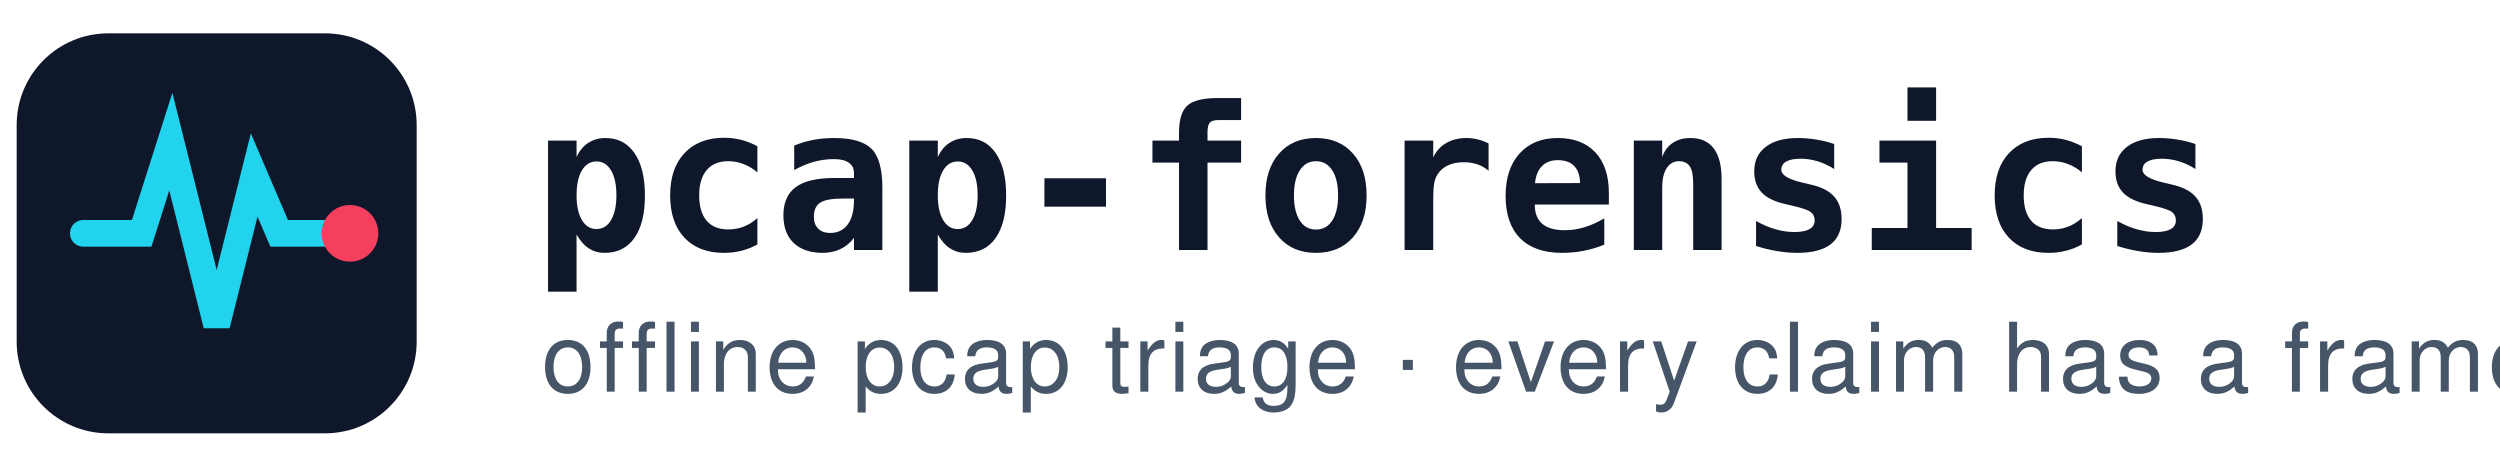
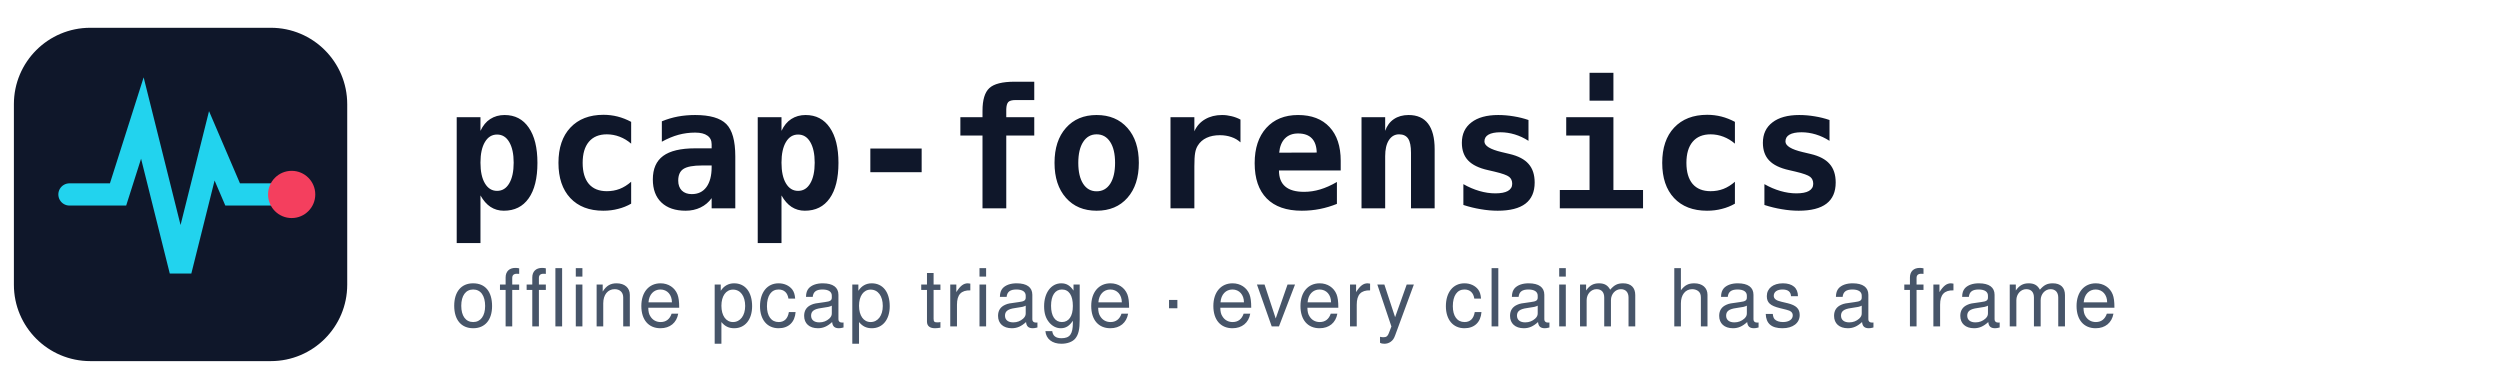
- <svg xmlns="http://www.w3.org/2000/svg" width="300" height="56" viewBox="0 0 300 56" role="img" aria-label="pcap-forensics">
+ <svg xmlns="http://www.w3.org/2000/svg" width="360" height="56" viewBox="0 0 360 56" role="img" aria-label="pcap-forensics">
  <rect x="2" y="4" width="48" height="48" rx="11" fill="#0f172a" />
  <g fill="none" stroke-linecap="round" stroke-width="3.2">
    <path d="M10 28 H17 L20.5 17 L26 39 L30.5 21 L33.5 28 H42" stroke="#22d3ee" />
  </g>
  <circle cx="42" cy="28" r="3.4" fill="#f43f5e" />
  <text x="64" y="30" font-family="ui-monospace, SFMono-Regular, Menlo, Consolas, monospace" font-size="24" font-weight="700" fill="#0f172a">pcap-forensics</text>
  <text x="65" y="47" font-family="ui-sans-serif, -apple-system, 'Segoe UI', Helvetica, Arial, sans-serif" font-size="11.5" letter-spacing="0.4" fill="#475569">offline pcap triage · every claim has a frame</text>
</svg>
